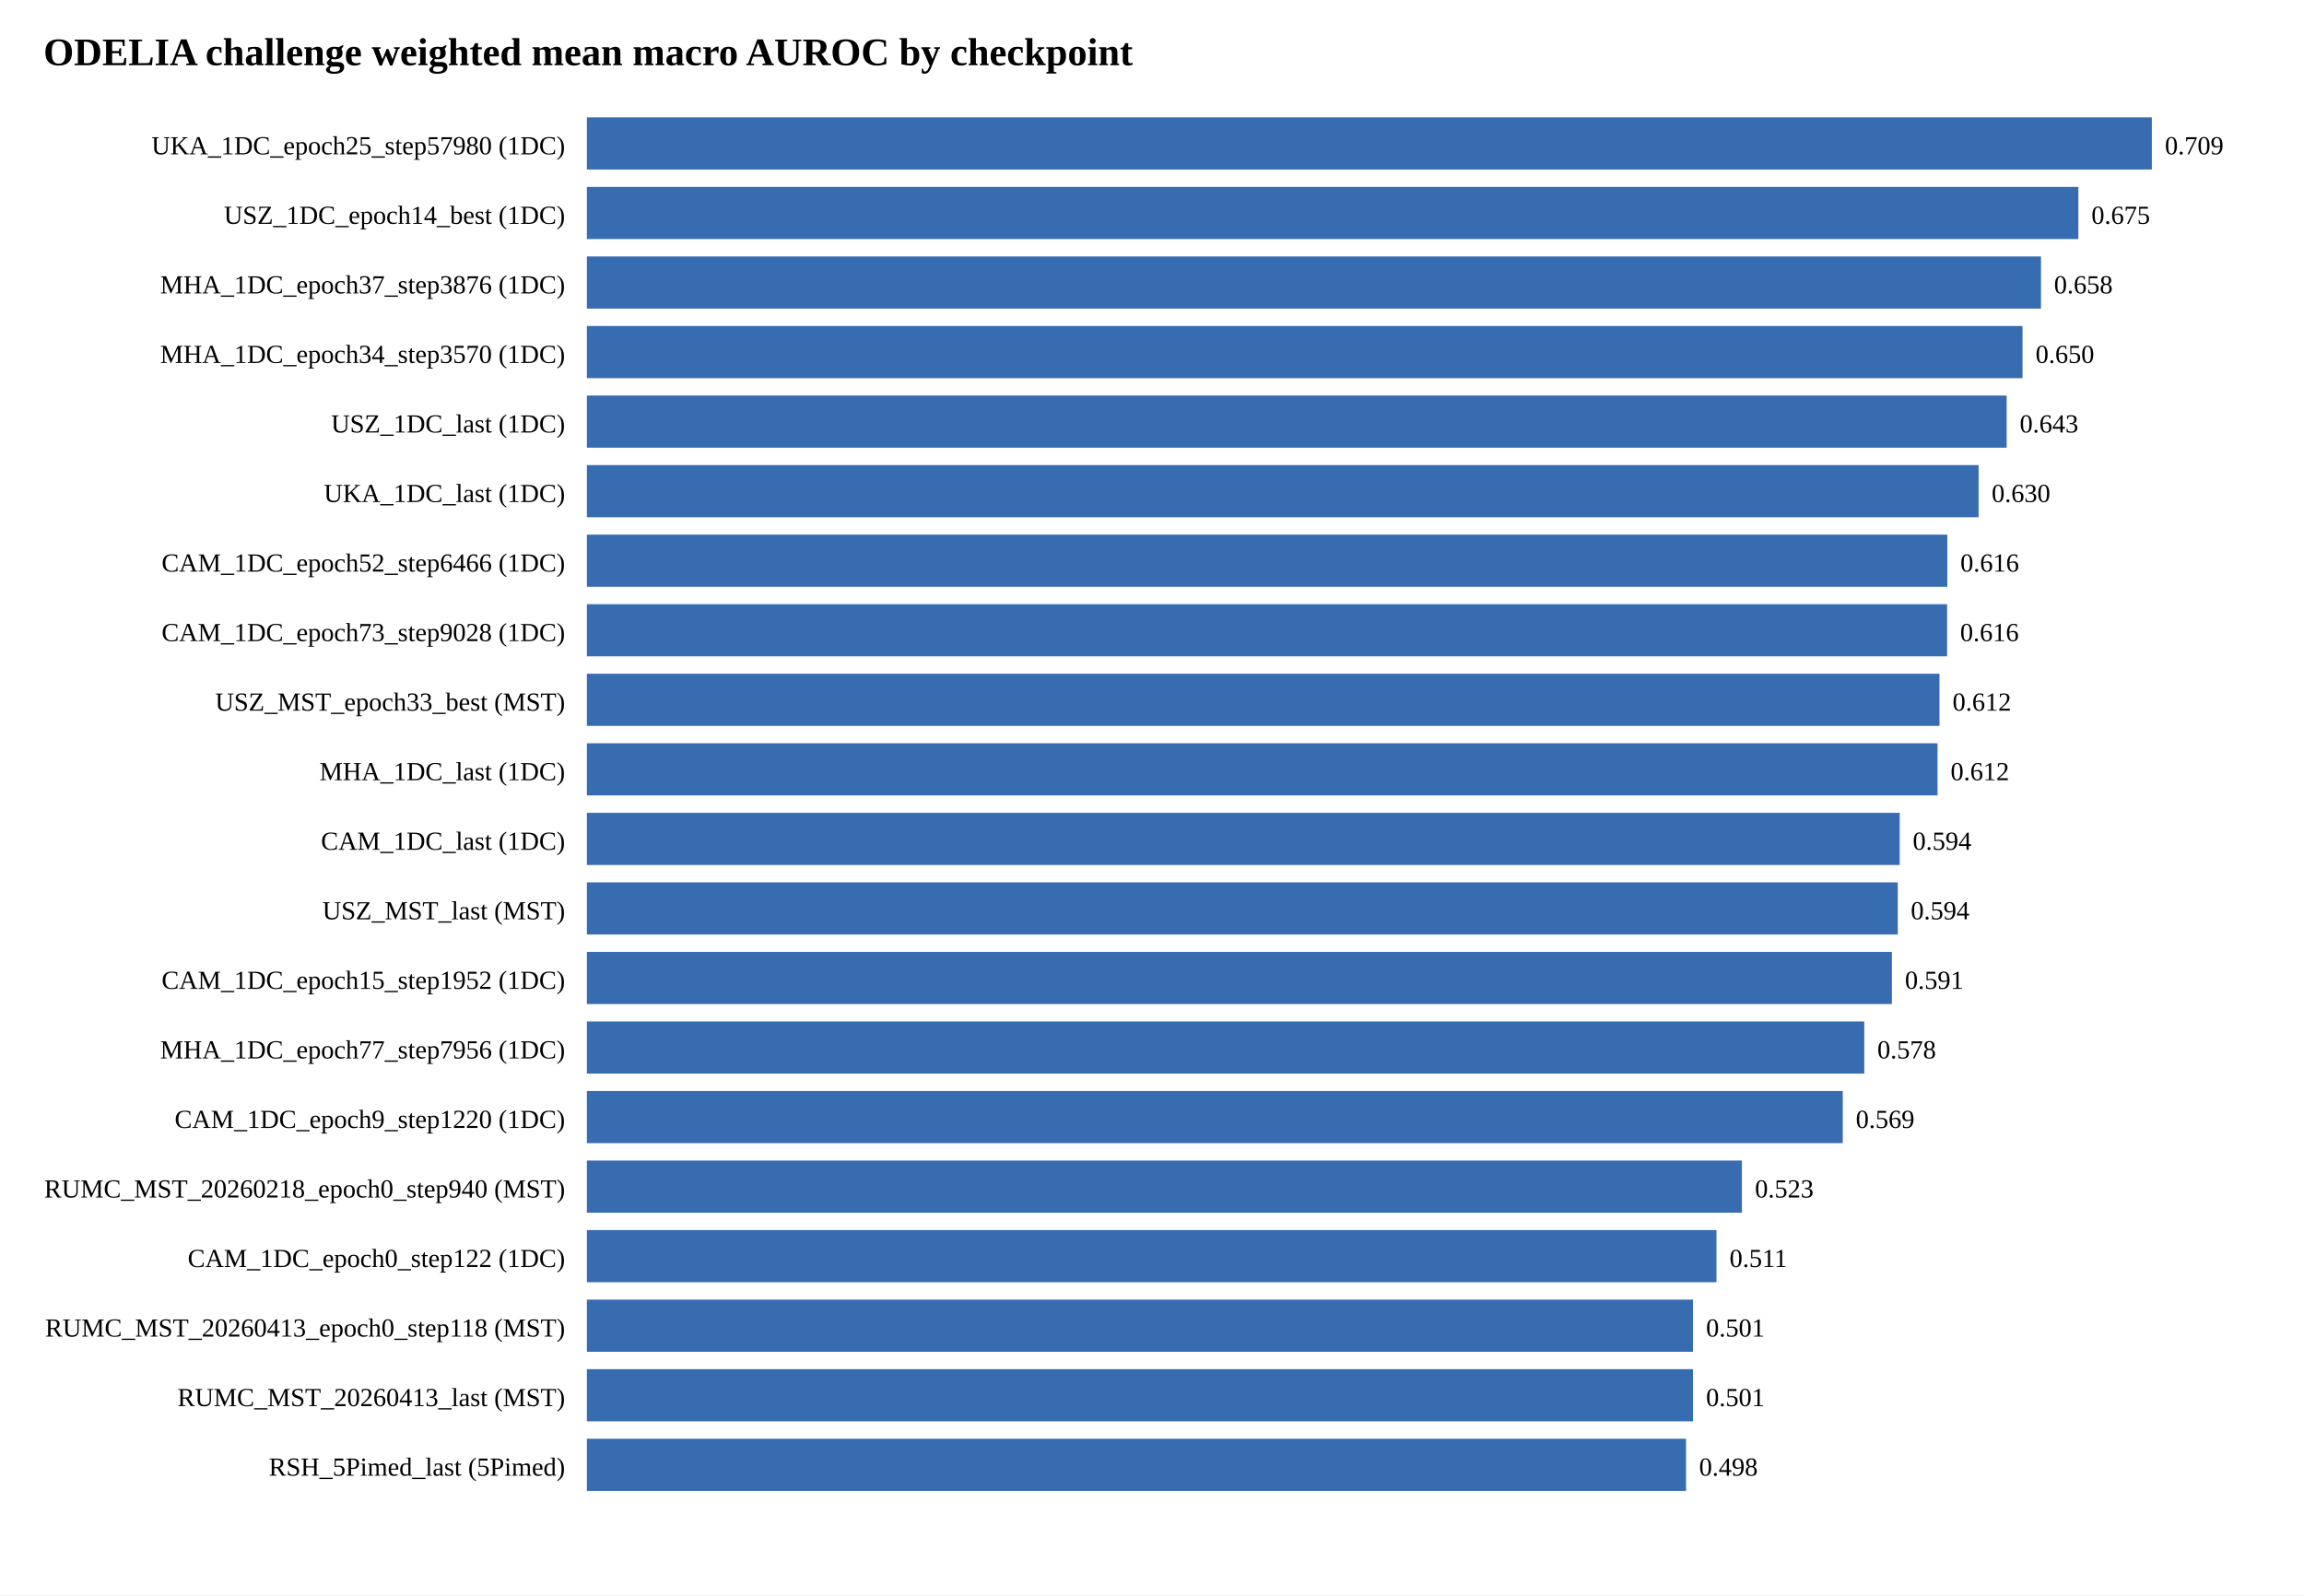
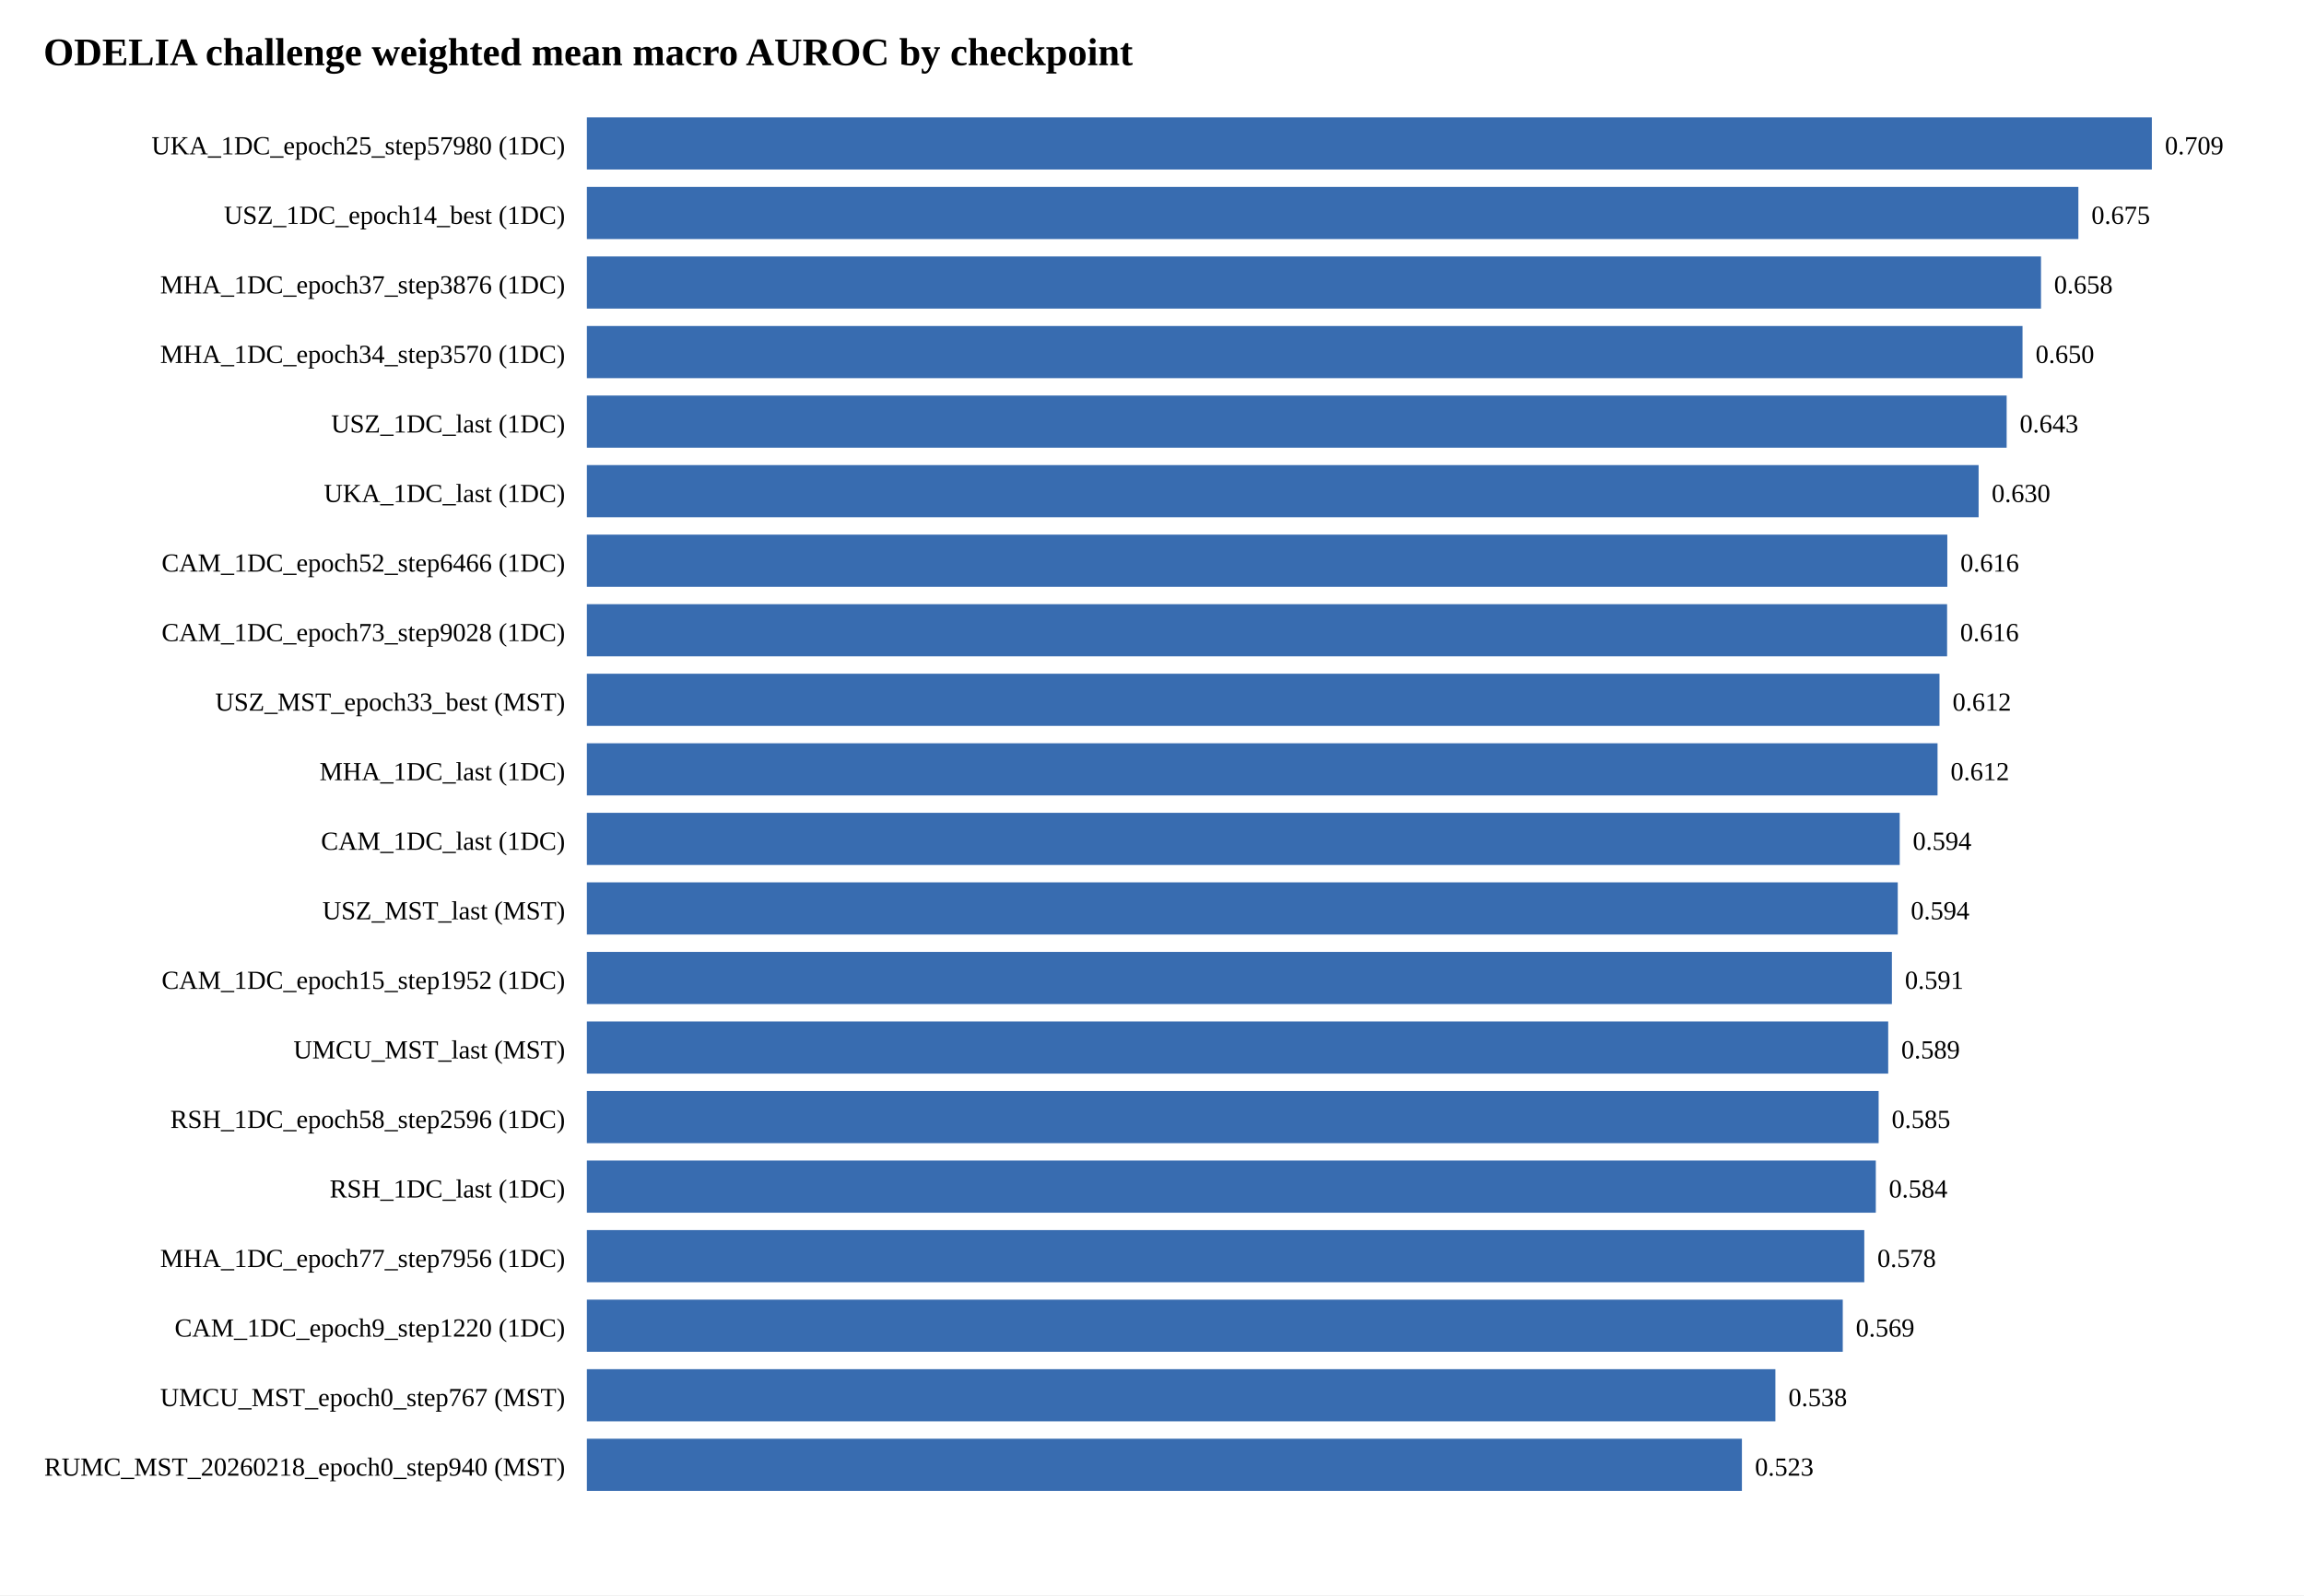
<svg xmlns="http://www.w3.org/2000/svg" width="1060" height="734" viewBox="0 0 1060 734">
  <rect width="100%" height="100%" fill="white" />
  <text x="20" y="30" font-size="18" font-weight="700">ODELIA challenge weighted mean macro AUROC by checkpoint</text>
  <text x="260" y="71" text-anchor="end" font-size="12">UKA_1DC_epoch25_step57980 (1DC)</text>
  <rect x="270" y="54" width="720.0" height="24" fill="#386cb0" />
  <text x="996.0" y="71" font-size="12">0.709</text>
  <text x="260" y="103" text-anchor="end" font-size="12">USZ_1DC_epoch14_best (1DC)</text>
  <rect x="270" y="86" width="686.2" height="24" fill="#386cb0" />
  <text x="962.2" y="103" font-size="12">0.675</text>
  <text x="260" y="135" text-anchor="end" font-size="12">MHA_1DC_epoch37_step3876 (1DC)</text>
  <rect x="270" y="118" width="669.0" height="24" fill="#386cb0" />
  <text x="945.0" y="135" font-size="12">0.658</text>
  <text x="260" y="167" text-anchor="end" font-size="12">MHA_1DC_epoch34_step3570 (1DC)</text>
  <rect x="270" y="150" width="660.5" height="24" fill="#386cb0" />
  <text x="936.5" y="167" font-size="12">0.650</text>
  <text x="260" y="199" text-anchor="end" font-size="12">USZ_1DC_last (1DC)</text>
  <rect x="270" y="182" width="653.2" height="24" fill="#386cb0" />
  <text x="929.2" y="199" font-size="12">0.643</text>
  <text x="260" y="231" text-anchor="end" font-size="12">UKA_1DC_last (1DC)</text>
  <rect x="270" y="214" width="640.3" height="24" fill="#386cb0" />
  <text x="916.3" y="231" font-size="12">0.630</text>
  <text x="260" y="263" text-anchor="end" font-size="12">CAM_1DC_epoch52_step6466 (1DC)</text>
  <rect x="270" y="246" width="625.9" height="24" fill="#386cb0" />
  <text x="901.9" y="263" font-size="12">0.616</text>
  <text x="260" y="295" text-anchor="end" font-size="12">CAM_1DC_epoch73_step9028 (1DC)</text>
  <rect x="270" y="278" width="625.8" height="24" fill="#386cb0" />
  <text x="901.8" y="295" font-size="12">0.616</text>
  <text x="260" y="327" text-anchor="end" font-size="12">USZ_MST_epoch33_best (MST)</text>
  <rect x="270" y="310" width="622.3" height="24" fill="#386cb0" />
  <text x="898.3" y="327" font-size="12">0.612</text>
  <text x="260" y="359" text-anchor="end" font-size="12">MHA_1DC_last (1DC)</text>
  <rect x="270" y="342" width="621.4" height="24" fill="#386cb0" />
  <text x="897.4" y="359" font-size="12">0.612</text>
  <text x="260" y="391" text-anchor="end" font-size="12">CAM_1DC_last (1DC)</text>
  <rect x="270" y="374" width="604.0" height="24" fill="#386cb0" />
  <text x="880.0" y="391" font-size="12">0.594</text>
  <text x="260" y="423" text-anchor="end" font-size="12">USZ_MST_last (MST)</text>
  <rect x="270" y="406" width="603.1" height="24" fill="#386cb0" />
  <text x="879.1" y="423" font-size="12">0.594</text>
  <text x="260" y="455" text-anchor="end" font-size="12">CAM_1DC_epoch15_step1952 (1DC)</text>
  <rect x="270" y="438" width="600.4" height="24" fill="#386cb0" />
  <text x="876.4" y="455" font-size="12">0.591</text>
-   <text x="260" y="487" text-anchor="end" font-size="12">MHA_1DC_epoch77_step7956 (1DC)</text>
-   <rect x="270" y="470" width="587.7" height="24" fill="#386cb0" />
-   <text x="863.7" y="487" font-size="12">0.578</text>
-   <text x="260" y="519" text-anchor="end" font-size="12">CAM_1DC_epoch9_step1220 (1DC)</text>
-   <rect x="270" y="502" width="577.8" height="24" fill="#386cb0" />
-   <text x="853.8" y="519" font-size="12">0.569</text>
-   <text x="260" y="551" text-anchor="end" font-size="12">RUMC_MST_20260218_epoch0_step940 (MST)</text>
-   <rect x="270" y="534" width="531.4" height="24" fill="#386cb0" />
-   <text x="807.4" y="551" font-size="12">0.523</text>
-   <text x="260" y="583" text-anchor="end" font-size="12">CAM_1DC_epoch0_step122 (1DC)</text>
-   <rect x="270" y="566" width="519.7" height="24" fill="#386cb0" />
-   <text x="795.7" y="583" font-size="12">0.511</text>
-   <text x="260" y="615" text-anchor="end" font-size="12">RUMC_MST_20260413_epoch0_step118 (MST)</text>
-   <rect x="270" y="598" width="508.9" height="24" fill="#386cb0" />
-   <text x="784.9" y="615" font-size="12">0.501</text>
-   <text x="260" y="647" text-anchor="end" font-size="12">RUMC_MST_20260413_last (MST)</text>
-   <rect x="270" y="630" width="508.9" height="24" fill="#386cb0" />
-   <text x="784.9" y="647" font-size="12">0.501</text>
-   <text x="260" y="679" text-anchor="end" font-size="12">RSH_5Pimed_last (5Pimed)</text>
-   <rect x="270" y="662" width="505.7" height="24" fill="#386cb0" />
-   <text x="781.7" y="679" font-size="12">0.498</text>
+   <text x="260" y="487" text-anchor="end" font-size="12">UMCU_MST_last (MST)</text>
+   <rect x="270" y="470" width="598.7" height="24" fill="#386cb0" />
+   <text x="874.7" y="487" font-size="12">0.589</text>
+   <text x="260" y="519" text-anchor="end" font-size="12">RSH_1DC_epoch58_step2596 (1DC)</text>
+   <rect x="270" y="502" width="594.3" height="24" fill="#386cb0" />
+   <text x="870.3" y="519" font-size="12">0.585</text>
+   <text x="260" y="551" text-anchor="end" font-size="12">RSH_1DC_last (1DC)</text>
+   <rect x="270" y="534" width="593.0" height="24" fill="#386cb0" />
+   <text x="869.0" y="551" font-size="12">0.584</text>
+   <text x="260" y="583" text-anchor="end" font-size="12">MHA_1DC_epoch77_step7956 (1DC)</text>
+   <rect x="270" y="566" width="587.7" height="24" fill="#386cb0" />
+   <text x="863.7" y="583" font-size="12">0.578</text>
+   <text x="260" y="615" text-anchor="end" font-size="12">CAM_1DC_epoch9_step1220 (1DC)</text>
+   <rect x="270" y="598" width="577.8" height="24" fill="#386cb0" />
+   <text x="853.8" y="615" font-size="12">0.569</text>
+   <text x="260" y="647" text-anchor="end" font-size="12">UMCU_MST_epoch0_step767 (MST)</text>
+   <rect x="270" y="630" width="546.8" height="24" fill="#386cb0" />
+   <text x="822.8" y="647" font-size="12">0.538</text>
+   <text x="260" y="679" text-anchor="end" font-size="12">RUMC_MST_20260218_epoch0_step940 (MST)</text>
+   <rect x="270" y="662" width="531.4" height="24" fill="#386cb0" />
+   <text x="807.4" y="679" font-size="12">0.523</text>
</svg>
